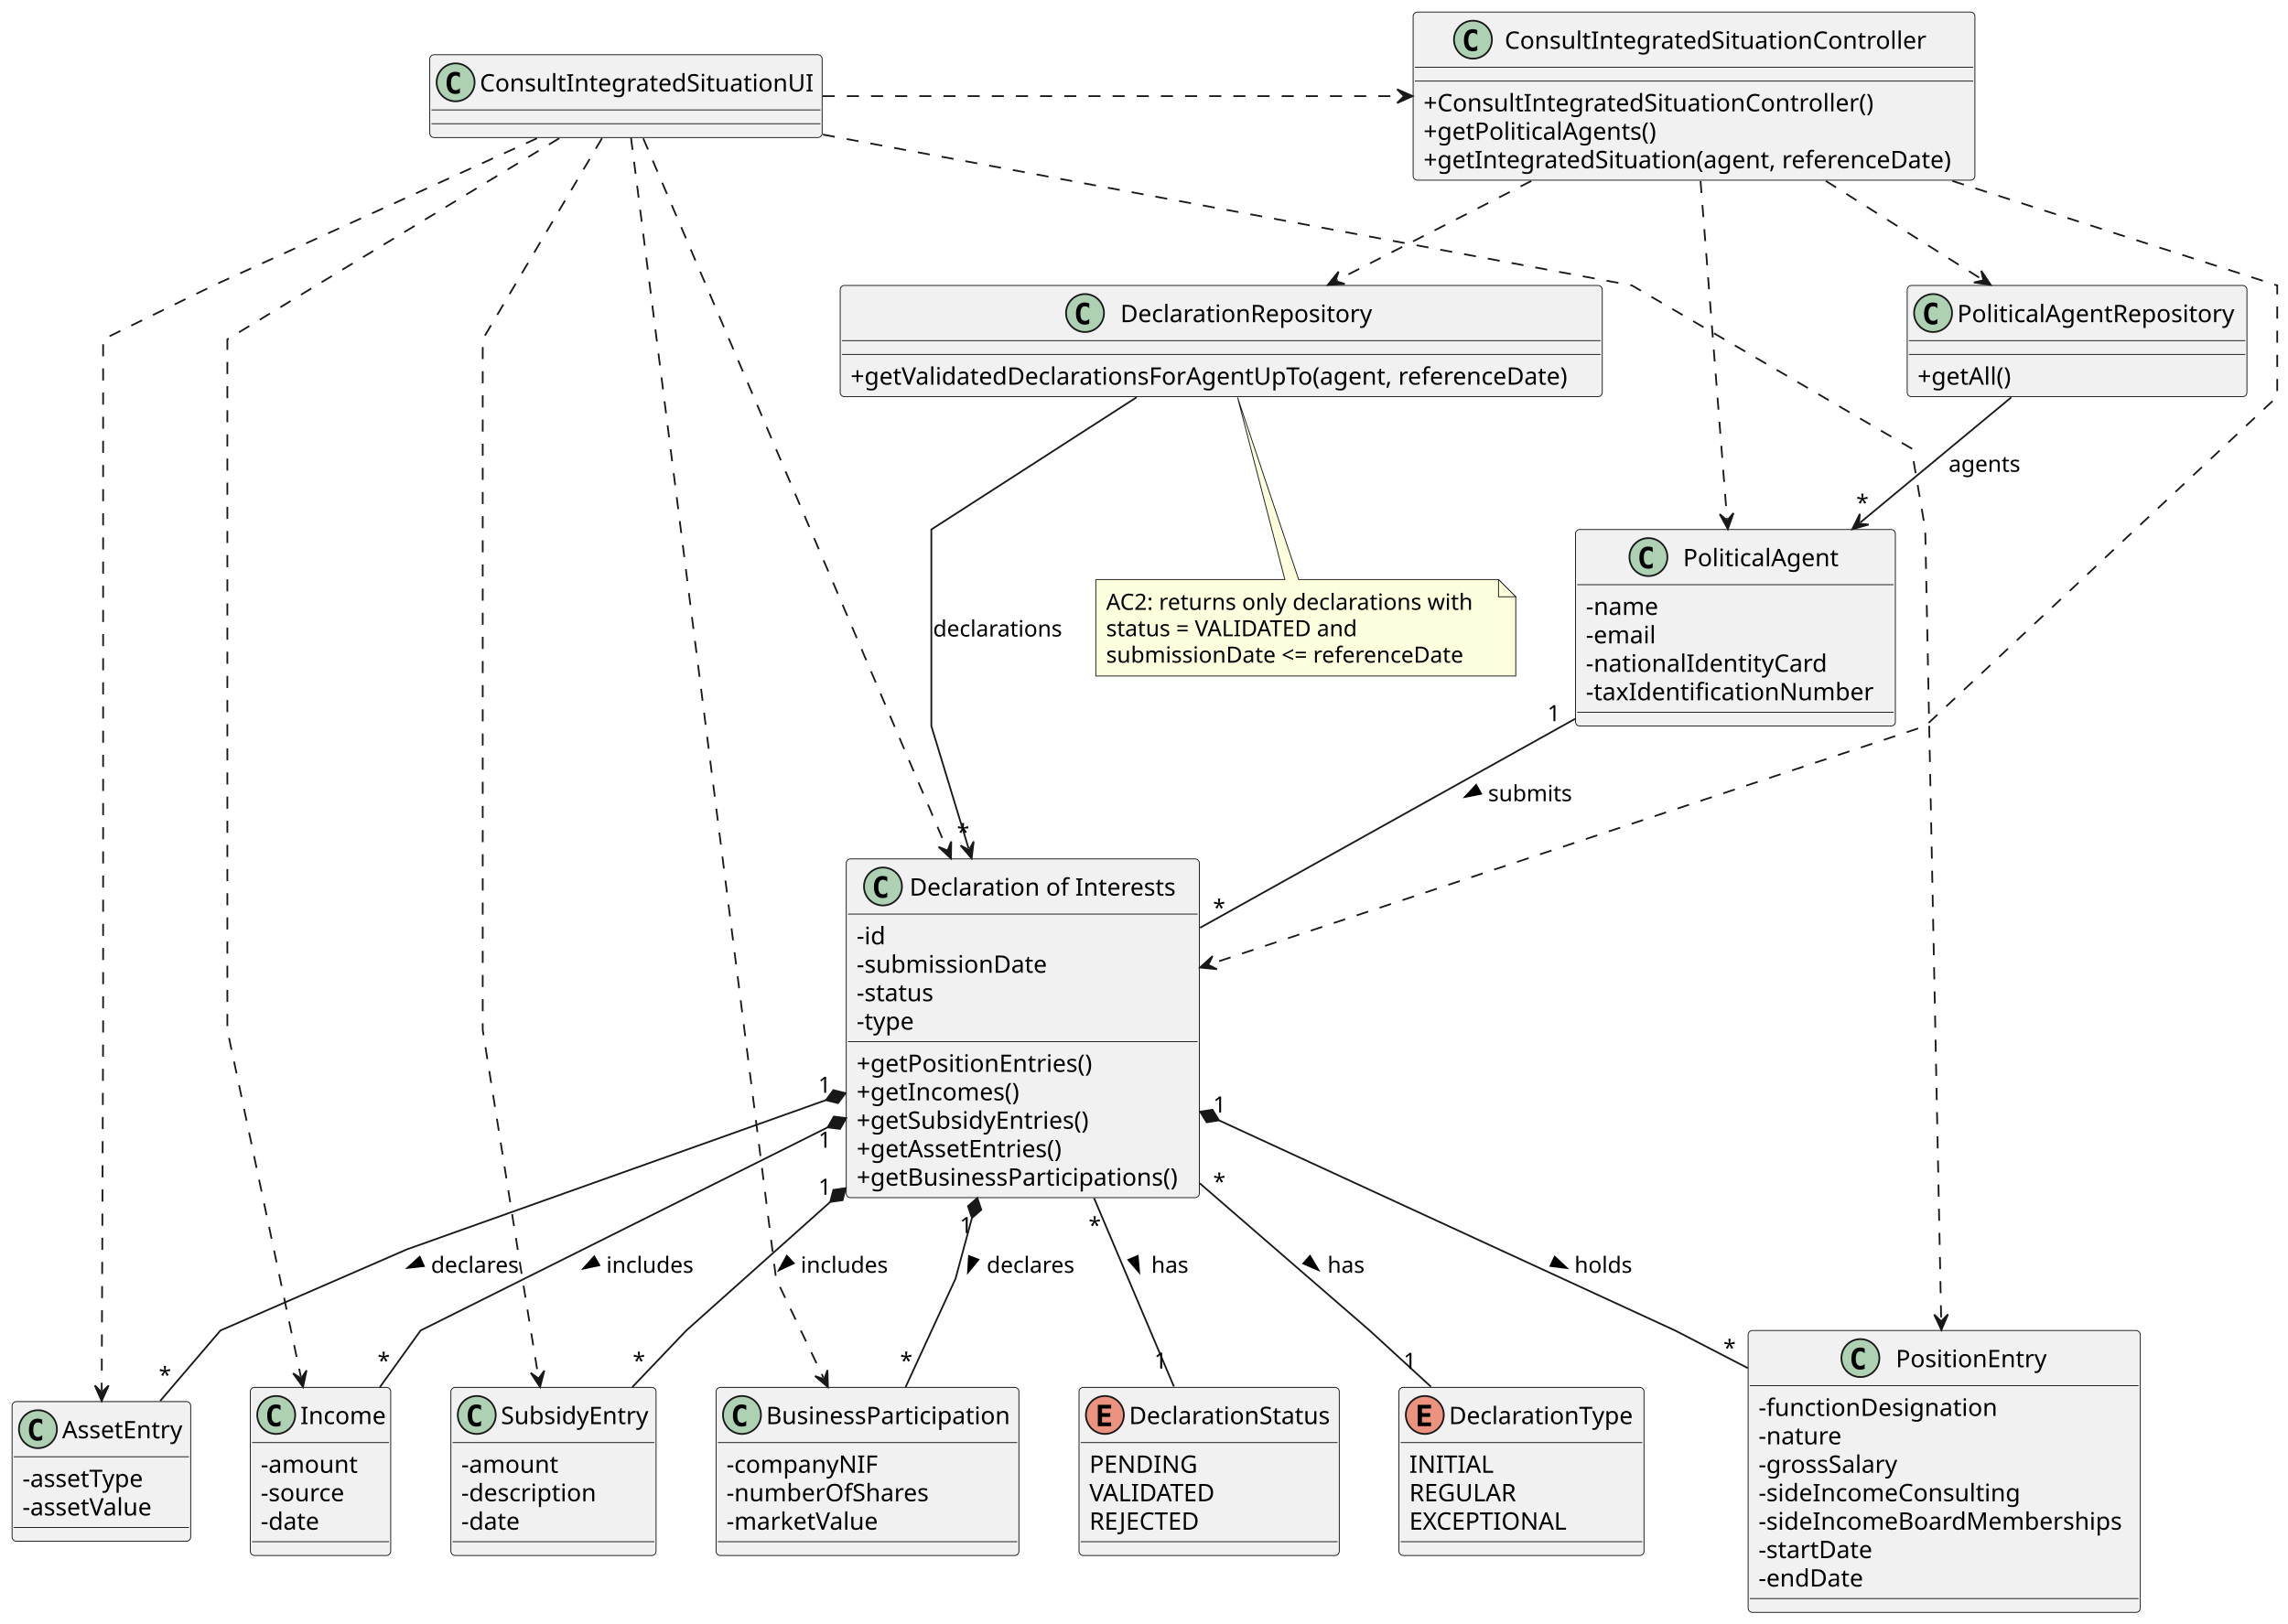
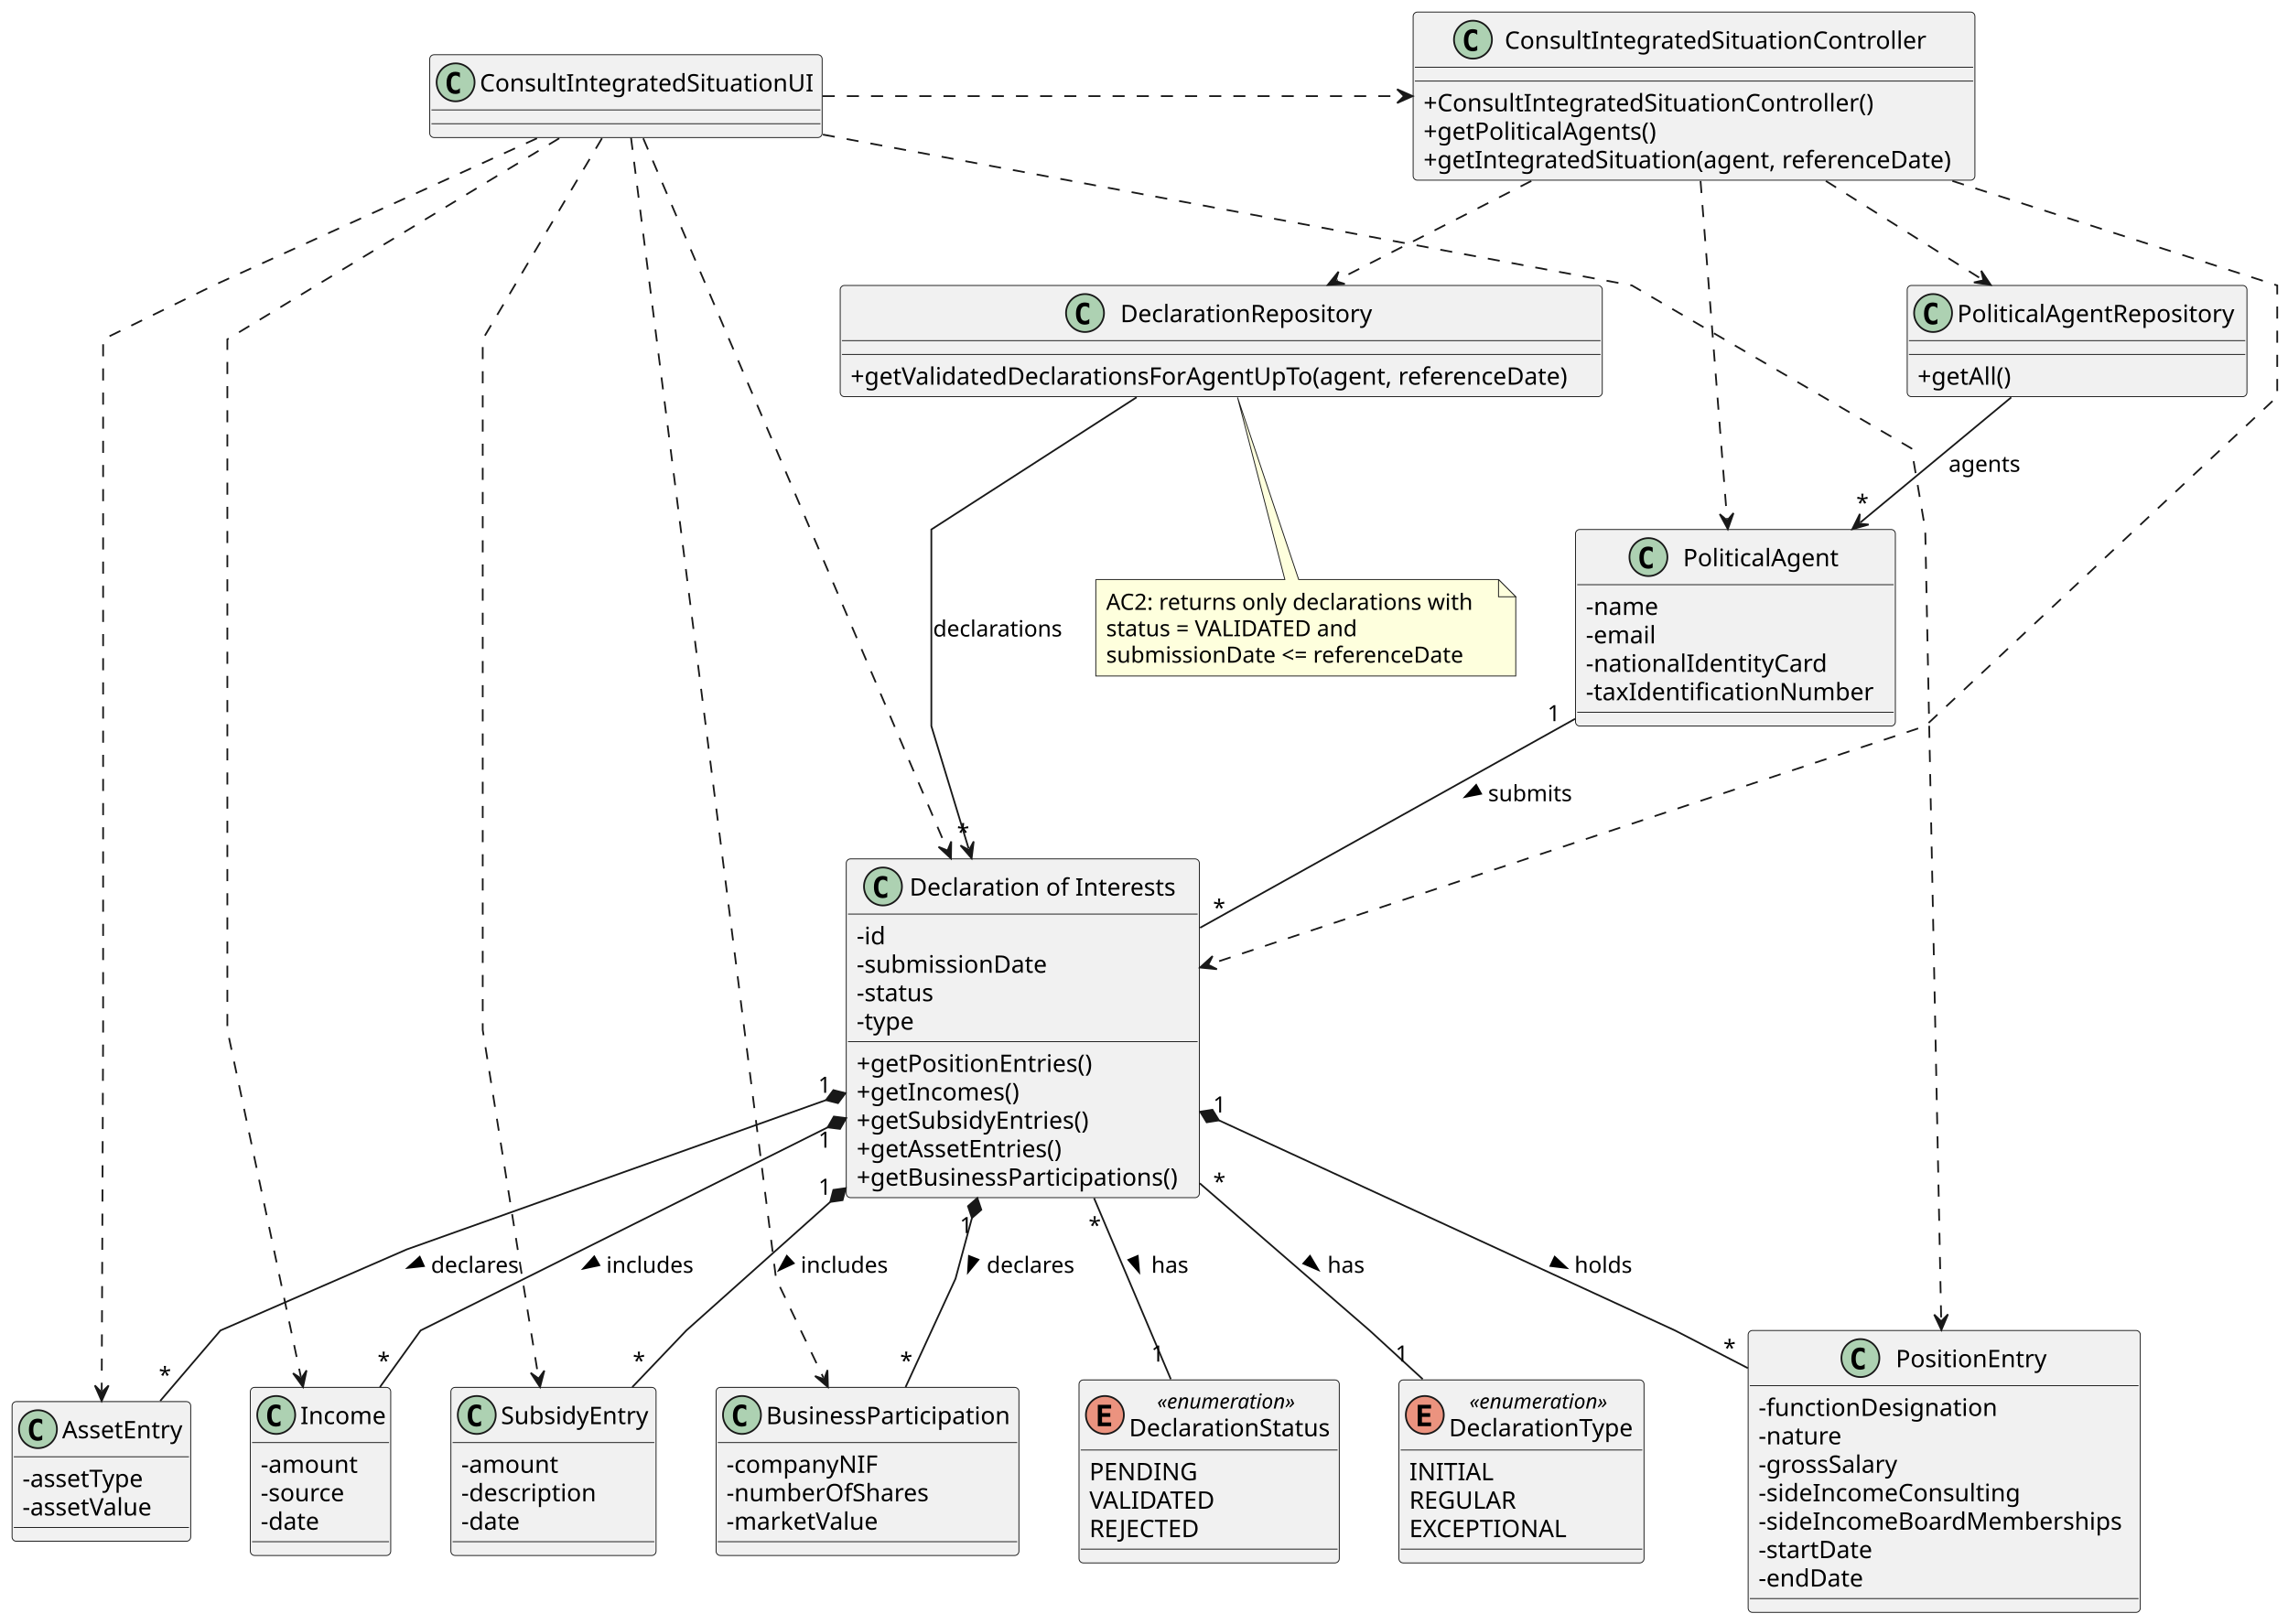
<svg xmlns="http://www.w3.org/2000/svg" contentStyleType="text/css" data-diagram-type="CLASS" height="941px" preserveAspectRatio="none" style="width:1326px;height:941px;background:#FFFFFF;" version="1.1" viewBox="0 0 1326 941" width="1326px" zoomAndPan="magnify">
  <defs />
  <g>
    <g class="entity" data-qualified-name="ConsultIntegratedSituationUI" data-source-line="6" id="ent0002">
      <rect fill="#F1F1F1" height="48" rx="2.5" ry="2.5" style="stroke:#181818;stroke-width:0.5;" width="227.426" x="249.05" y="31.73" />
      <ellipse cx="264.05" cy="47.73" fill="#ADD1B2" rx="11" ry="11" style="stroke:#181818;stroke-width:1;" />
      <path d="M266.523,53.873 Q265.942,54.172 265.303,54.321 Q264.664,54.471 263.958,54.471 Q261.451,54.471 260.132,52.819 Q258.812,51.167 258.812,48.046 Q258.812,44.916 260.132,43.265 Q261.451,41.613 263.958,41.613 Q264.664,41.613 265.311,41.762 Q265.959,41.912 266.523,42.211 L266.523,44.933 Q265.892,44.352 265.299,44.082 Q264.705,43.812 264.074,43.812 Q262.73,43.812 262.045,44.879 Q261.36,45.946 261.36,48.046 Q261.36,50.138 262.045,51.204 Q262.73,52.271 264.074,52.271 Q264.705,52.271 265.299,52.001 Q265.892,51.731 266.523,51.15 Z " fill="#000000" />
      <text fill="#000000" font-family="sans-serif" font-size="14" lengthAdjust="spacing" textLength="195.426" x="278.05" y="53.021">ConsultIntegratedSituationUI</text>
      <line style="stroke:#181818;stroke-width:0.5;" x1="250.05" x2="475.476" y1="63.73" y2="63.73" />
      <line style="stroke:#181818;stroke-width:0.5;" x1="250.05" x2="475.476" y1="71.73" y2="71.73" />
    </g>
    <g class="entity" data-qualified-name="ConsultIntegratedSituationController" data-source-line="9" id="ent0003">
      <rect fill="#F1F1F1" height="97.465" rx="2.5" ry="2.5" style="stroke:#181818;stroke-width:0.5;" width="325.571" x="818.98" y="7" />
      <ellipse cx="853.653" cy="23" fill="#ADD1B2" rx="11" ry="11" style="stroke:#181818;stroke-width:1;" />
      <path d="M856.126,29.143 Q855.545,29.442 854.906,29.591 Q854.267,29.741 853.561,29.741 Q851.054,29.741 849.735,28.089 Q848.415,26.437 848.415,23.316 Q848.415,20.186 849.735,18.535 Q851.054,16.883 853.561,16.883 Q854.267,16.883 854.914,17.032 Q855.562,17.182 856.126,17.48 L856.126,20.203 Q855.495,19.622 854.902,19.352 Q854.308,19.082 853.677,19.082 Q852.333,19.082 851.648,20.149 Q850.963,21.216 850.963,23.316 Q850.963,25.408 851.648,26.474 Q852.333,27.541 853.677,27.541 Q854.308,27.541 854.902,27.271 Q855.495,27.002 856.126,26.42 Z " fill="#000000" />
      <text fill="#000000" font-family="sans-serif" font-size="14" lengthAdjust="spacing" textLength="249.853" x="872.025" y="28.291">ConsultIntegratedSituationController</text>
      <line style="stroke:#181818;stroke-width:0.5;" x1="819.98" x2="1143.551" y1="39" y2="39" />
      <line style="stroke:#181818;stroke-width:0.5;" x1="819.98" x2="1143.551" y1="47" y2="47" />
      <text fill="#000000" font-family="sans-serif" font-size="14" lengthAdjust="spacing" textLength="270.088" x="824.98" y="64.535">+ConsultIntegratedSituationController()</text>
      <text fill="#000000" font-family="sans-serif" font-size="14" lengthAdjust="spacing" textLength="141.914" x="824.98" y="81.023">+getPoliticalAgents()</text>
      <text fill="#000000" font-family="sans-serif" font-size="14" lengthAdjust="spacing" textLength="313.571" x="824.98" y="97.512">+getIntegratedSituation(agent, referenceDate)</text>
    </g>
    <g class="entity" data-qualified-name="PoliticalAgentRepository" data-source-line="15" id="ent0004">
      <rect fill="#F1F1F1" height="64.488" rx="2.5" ry="2.5" style="stroke:#181818;stroke-width:0.5;" width="196.903" x="1105.31" y="165.47" />
      <ellipse cx="1120.31" cy="181.47" fill="#ADD1B2" rx="11" ry="11" style="stroke:#181818;stroke-width:1;" />
      <path d="M1122.783,187.613 Q1122.202,187.912 1121.563,188.061 Q1120.924,188.211 1120.218,188.211 Q1117.711,188.211 1116.391,186.559 Q1115.072,184.907 1115.072,181.786 Q1115.072,178.656 1116.391,177.005 Q1117.711,175.353 1120.218,175.353 Q1120.924,175.353 1121.571,175.502 Q1122.219,175.652 1122.783,175.951 L1122.783,178.673 Q1122.152,178.092 1121.559,177.822 Q1120.965,177.553 1120.334,177.553 Q1118.99,177.553 1118.305,178.619 Q1117.62,179.686 1117.62,181.786 Q1117.62,183.878 1118.305,184.944 Q1118.99,186.011 1120.334,186.011 Q1120.965,186.011 1121.559,185.741 Q1122.152,185.471 1122.783,184.89 Z " fill="#000000" />
      <text fill="#000000" font-family="sans-serif" font-size="14" lengthAdjust="spacing" textLength="164.903" x="1134.31" y="186.761">PoliticalAgentRepository</text>
      <line style="stroke:#181818;stroke-width:0.5;" x1="1106.31" x2="1301.213" y1="197.47" y2="197.47" />
      <line style="stroke:#181818;stroke-width:0.5;" x1="1106.31" x2="1301.213" y1="205.47" y2="205.47" />
      <text fill="#000000" font-family="sans-serif" font-size="14" lengthAdjust="spacing" textLength="59.753" x="1111.31" y="223.005">+getAll()</text>
    </g>
    <g class="entity" data-qualified-name="DeclarationRepository" data-source-line="19" id="ent0005">
      <rect fill="#F1F1F1" height="64.488" rx="2.5" ry="2.5" style="stroke:#181818;stroke-width:0.5;" width="441.646" x="486.94" y="165.47" />
      <ellipse cx="628.817" cy="181.47" fill="#ADD1B2" rx="11" ry="11" style="stroke:#181818;stroke-width:1;" />
      <path d="M631.29,187.613 Q630.709,187.912 630.069,188.061 Q629.43,188.211 628.725,188.211 Q626.218,188.211 624.898,186.559 Q623.578,184.907 623.578,181.786 Q623.578,178.656 624.898,177.005 Q626.218,175.353 628.725,175.353 Q629.43,175.353 630.078,175.502 Q630.725,175.652 631.29,175.951 L631.29,178.673 Q630.659,178.092 630.065,177.822 Q629.472,177.553 628.841,177.553 Q627.496,177.553 626.811,178.619 Q626.126,179.686 626.126,181.786 Q626.126,183.878 626.811,184.944 Q627.496,186.011 628.841,186.011 Q629.472,186.011 630.065,185.741 Q630.659,185.471 631.29,184.89 Z " fill="#000000" />
      <text fill="#000000" font-family="sans-serif" font-size="14" lengthAdjust="spacing" textLength="149.393" x="649.317" y="186.761">DeclarationRepository</text>
      <line style="stroke:#181818;stroke-width:0.5;" x1="487.94" x2="927.586" y1="197.47" y2="197.47" />
      <line style="stroke:#181818;stroke-width:0.5;" x1="487.94" x2="927.586" y1="205.47" y2="205.47" />
      <text fill="#000000" font-family="sans-serif" font-size="14" lengthAdjust="spacing" textLength="429.646" x="492.94" y="223.005">+getValidatedDeclarationsForAgentUpTo(agent, referenceDate)</text>
    </g>
    <g class="entity" data-qualified-name="PoliticalAgent" data-source-line="23" id="ent0006">
      <rect fill="#F1F1F1" height="113.953" rx="2.5" ry="2.5" style="stroke:#181818;stroke-width:0.5;" width="185.38" x="913.07" y="306.95" />
      <ellipse cx="955.341" cy="322.95" fill="#ADD1B2" rx="11" ry="11" style="stroke:#181818;stroke-width:1;" />
      <path d="M957.814,329.093 Q957.233,329.392 956.594,329.541 Q955.955,329.691 955.249,329.691 Q952.742,329.691 951.423,328.039 Q950.103,326.387 950.103,323.266 Q950.103,320.137 951.423,318.485 Q952.742,316.833 955.249,316.833 Q955.955,316.833 956.602,316.982 Q957.25,317.132 957.814,317.43 L957.814,320.153 Q957.183,319.572 956.59,319.302 Q955.996,319.033 955.366,319.033 Q954.021,319.033 953.336,320.099 Q952.651,321.166 952.651,323.266 Q952.651,325.358 953.336,326.424 Q954.021,327.491 955.366,327.491 Q955.996,327.491 956.59,327.221 Q957.183,326.952 957.814,326.37 Z " fill="#000000" />
      <text fill="#000000" font-family="sans-serif" font-size="14" lengthAdjust="spacing" textLength="92.777" x="975.401" y="328.241">PoliticalAgent</text>
      <line style="stroke:#181818;stroke-width:0.5;" x1="914.07" x2="1097.45" y1="338.95" y2="338.95" />
      <text fill="#000000" font-family="sans-serif" font-size="14" lengthAdjust="spacing" textLength="45.391" x="919.07" y="356.485">-name</text>
      <text fill="#000000" font-family="sans-serif" font-size="14" lengthAdjust="spacing" textLength="44.796" x="919.07" y="372.973">-email</text>
      <text fill="#000000" font-family="sans-serif" font-size="14" lengthAdjust="spacing" textLength="145.995" x="919.07" y="389.462">-nationalIdentityCard</text>
      <text fill="#000000" font-family="sans-serif" font-size="14" lengthAdjust="spacing" textLength="173.38" x="919.07" y="405.95">-taxIdentificationNumber</text>
      <line style="stroke:#181818;stroke-width:0.5;" x1="914.07" x2="1097.45" y1="412.903" y2="412.903" />
    </g>
    <g class="entity" data-qualified-name="Declaration" data-source-line="30" id="ent0007">
      <rect fill="#F1F1F1" height="196.394" rx="2.5" ry="2.5" style="stroke:#181818;stroke-width:0.5;" width="204.637" x="490.44" y="497.91" />
      <ellipse cx="511.726" cy="513.91" fill="#ADD1B2" rx="11" ry="11" style="stroke:#181818;stroke-width:1;" />
      <path d="M514.199,520.053 Q513.618,520.352 512.978,520.501 Q512.339,520.651 511.634,520.651 Q509.127,520.651 507.807,518.999 Q506.487,517.347 506.487,514.226 Q506.487,511.096 507.807,509.445 Q509.127,507.793 511.634,507.793 Q512.339,507.793 512.987,507.942 Q513.634,508.092 514.199,508.39 L514.199,511.113 Q513.568,510.532 512.974,510.262 Q512.381,509.993 511.75,509.993 Q510.405,509.993 509.72,511.059 Q509.036,512.126 509.036,514.226 Q509.036,516.318 509.72,517.384 Q510.405,518.451 511.75,518.451 Q512.381,518.451 512.974,518.181 Q513.568,517.912 514.199,517.33 Z " fill="#000000" />
      <text fill="#000000" font-family="sans-serif" font-size="14" lengthAdjust="spacing" textLength="158.669" x="527.122" y="519.201">Declaration of Interests</text>
      <line style="stroke:#181818;stroke-width:0.5;" x1="491.44" x2="694.077" y1="529.91" y2="529.91" />
      <text fill="#000000" font-family="sans-serif" font-size="14" lengthAdjust="spacing" textLength="20.959" x="496.44" y="547.445">-id</text>
      <text fill="#000000" font-family="sans-serif" font-size="14" lengthAdjust="spacing" textLength="116.717" x="496.44" y="563.933">-submissionDate</text>
      <text fill="#000000" font-family="sans-serif" font-size="14" lengthAdjust="spacing" textLength="49.267" x="496.44" y="580.422">-status</text>
      <text fill="#000000" font-family="sans-serif" font-size="14" lengthAdjust="spacing" textLength="37.263" x="496.44" y="596.91">-type</text>
      <line style="stroke:#181818;stroke-width:0.5;" x1="491.44" x2="694.077" y1="603.863" y2="603.863" />
      <text fill="#000000" font-family="sans-serif" font-size="14" lengthAdjust="spacing" textLength="142.317" x="496.44" y="621.398">+getPositionEntries()</text>
      <text fill="#000000" font-family="sans-serif" font-size="14" lengthAdjust="spacing" textLength="98.499" x="496.44" y="637.887">+getIncomes()</text>
      <text fill="#000000" font-family="sans-serif" font-size="14" lengthAdjust="spacing" textLength="140.574" x="496.44" y="654.375">+getSubsidyEntries()</text>
      <text fill="#000000" font-family="sans-serif" font-size="14" lengthAdjust="spacing" textLength="125.193" x="496.44" y="670.863">+getAssetEntries()</text>
      <text fill="#000000" font-family="sans-serif" font-size="14" lengthAdjust="spacing" textLength="192.637" x="496.44" y="687.351">+getBusinessParticipations()</text>
    </g>
    <g class="entity" data-qualified-name="DeclarationStatus" data-source-line="42" id="ent0008">
-       <rect fill="#F1F1F1" height="97.465" rx="2.5" ry="2.5" style="stroke:#181818;stroke-width:0.5;" width="150.836" x="625.34" y="804.28" />
+       <rect fill="#F1F1F1" height="106.086" rx="2.5" ry="2.5" style="stroke:#181818;stroke-width:0.5;" width="150.836" x="625.34" y="799.97" />
      <ellipse cx="640.34" cy="820.28" fill="#EB937F" rx="11" ry="11" style="stroke:#181818;stroke-width:1;" />
-       <path d="M643.954,826.78 L636.235,826.78 L636.235,814.387 L643.954,814.387 L643.954,816.545 L638.683,816.545 L638.683,819.218 L643.456,819.218 L643.456,821.376 L638.683,821.376 L638.683,824.622 L643.954,824.622 Z " fill="#000000" />
-       <text fill="#000000" font-family="sans-serif" font-size="14" lengthAdjust="spacing" textLength="118.836" x="654.34" y="825.571">DeclarationStatus</text>
-       <line style="stroke:#181818;stroke-width:0.5;" x1="626.34" x2="775.176" y1="836.28" y2="836.28" />
-       <text fill="#000000" font-family="sans-serif" font-size="14" lengthAdjust="spacing" textLength="60.648" x="631.34" y="853.815">PENDING</text>
-       <text fill="#000000" font-family="sans-serif" font-size="14" lengthAdjust="spacing" textLength="77.383" x="631.34" y="870.303">VALIDATED</text>
-       <text fill="#000000" font-family="sans-serif" font-size="14" lengthAdjust="spacing" textLength="64.996" x="631.34" y="886.792">REJECTED</text>
-       <line style="stroke:#181818;stroke-width:0.5;" x1="626.34" x2="775.176" y1="893.745" y2="893.745" />
+       <path d="M643.954,826.78 L636.235,826.78 L636.235,814.388 L643.954,814.388 L643.954,816.546 L638.683,816.546 L638.683,819.218 L643.456,819.218 L643.456,821.377 L638.683,821.377 L638.683,824.622 L643.954,824.622 Z " fill="#000000" />
+       <text fill="#000000" font-family="sans-serif" font-size="12" font-style="italic" lengthAdjust="spacing" textLength="86.356" x="670.58" y="816.572">«enumeration»</text>
+       <text fill="#000000" font-family="sans-serif" font-size="14" lengthAdjust="spacing" textLength="118.836" x="654.34" y="832.638">DeclarationStatus</text>
+       <line style="stroke:#181818;stroke-width:0.5;" x1="626.34" x2="775.176" y1="840.591" y2="840.591" />
+       <text fill="#000000" font-family="sans-serif" font-size="14" lengthAdjust="spacing" textLength="60.648" x="631.34" y="858.126">PENDING</text>
+       <text fill="#000000" font-family="sans-serif" font-size="14" lengthAdjust="spacing" textLength="77.383" x="631.34" y="874.615">VALIDATED</text>
+       <text fill="#000000" font-family="sans-serif" font-size="14" lengthAdjust="spacing" textLength="64.996" x="631.34" y="891.103">REJECTED</text>
+       <line style="stroke:#181818;stroke-width:0.5;" x1="626.34" x2="775.176" y1="898.056" y2="898.056" />
    </g>
    <g class="entity" data-qualified-name="DeclarationType" data-source-line="48" id="ent0009">
-       <rect fill="#F1F1F1" height="97.465" rx="2.5" ry="2.5" style="stroke:#181818;stroke-width:0.5;" width="142.045" x="810.74" y="804.28" />
+       <rect fill="#F1F1F1" height="106.086" rx="2.5" ry="2.5" style="stroke:#181818;stroke-width:0.5;" width="142.045" x="810.74" y="799.97" />
      <ellipse cx="825.74" cy="820.28" fill="#EB937F" rx="11" ry="11" style="stroke:#181818;stroke-width:1;" />
-       <path d="M829.354,826.78 L821.635,826.78 L821.635,814.387 L829.354,814.387 L829.354,816.545 L824.083,816.545 L824.083,819.218 L828.856,819.218 L828.856,821.376 L824.083,821.376 L824.083,824.622 L829.354,824.622 Z " fill="#000000" />
-       <text fill="#000000" font-family="sans-serif" font-size="14" lengthAdjust="spacing" textLength="110.045" x="839.74" y="825.571">DeclarationType</text>
-       <line style="stroke:#181818;stroke-width:0.5;" x1="811.74" x2="951.785" y1="836.28" y2="836.28" />
-       <text fill="#000000" font-family="sans-serif" font-size="14" lengthAdjust="spacing" textLength="48.419" x="816.74" y="853.815">INITIAL</text>
-       <text fill="#000000" font-family="sans-serif" font-size="14" lengthAdjust="spacing" textLength="62.234" x="816.74" y="870.303">REGULAR</text>
-       <text fill="#000000" font-family="sans-serif" font-size="14" lengthAdjust="spacing" textLength="92.593" x="816.74" y="886.792">EXCEPTIONAL</text>
-       <line style="stroke:#181818;stroke-width:0.5;" x1="811.74" x2="951.785" y1="893.745" y2="893.745" />
+       <path d="M829.354,826.78 L821.635,826.78 L821.635,814.388 L829.354,814.388 L829.354,816.546 L824.083,816.546 L824.083,819.218 L828.856,819.218 L828.856,821.377 L824.083,821.377 L824.083,824.622 L829.354,824.622 Z " fill="#000000" />
+       <text fill="#000000" font-family="sans-serif" font-size="12" font-style="italic" lengthAdjust="spacing" textLength="86.356" x="851.585" y="816.572">«enumeration»</text>
+       <text fill="#000000" font-family="sans-serif" font-size="14" lengthAdjust="spacing" textLength="110.045" x="839.74" y="832.638">DeclarationType</text>
+       <line style="stroke:#181818;stroke-width:0.5;" x1="811.74" x2="951.785" y1="840.591" y2="840.591" />
+       <text fill="#000000" font-family="sans-serif" font-size="14" lengthAdjust="spacing" textLength="48.419" x="816.74" y="858.126">INITIAL</text>
+       <text fill="#000000" font-family="sans-serif" font-size="14" lengthAdjust="spacing" textLength="62.234" x="816.74" y="874.615">REGULAR</text>
+       <text fill="#000000" font-family="sans-serif" font-size="14" lengthAdjust="spacing" textLength="92.593" x="816.74" y="891.103">EXCEPTIONAL</text>
+       <line style="stroke:#181818;stroke-width:0.5;" x1="811.74" x2="951.785" y1="898.056" y2="898.056" />
    </g>
    <g class="entity" data-qualified-name="PositionEntry" data-source-line="54" id="ent0010">
      <rect fill="#F1F1F1" height="163.418" rx="2.5" ry="2.5" style="stroke:#181818;stroke-width:0.5;" width="227.27" x="1013.13" y="771.3" />
      <ellipse cx="1078.191" cy="787.3" fill="#ADD1B2" rx="11" ry="11" style="stroke:#181818;stroke-width:1;" />
      <path d="M1080.664,793.443 Q1080.083,793.742 1079.444,793.891 Q1078.805,794.041 1078.099,794.041 Q1075.592,794.041 1074.273,792.389 Q1072.953,790.737 1072.953,787.616 Q1072.953,784.486 1074.273,782.835 Q1075.592,781.183 1078.099,781.183 Q1078.805,781.183 1079.452,781.332 Q1080.1,781.482 1080.664,781.78 L1080.664,784.503 Q1080.033,783.922 1079.44,783.652 Q1078.846,783.383 1078.215,783.383 Q1076.871,783.383 1076.186,784.449 Q1075.501,785.516 1075.501,787.616 Q1075.501,789.708 1076.186,790.774 Q1076.871,791.841 1078.215,791.841 Q1078.846,791.841 1079.44,791.571 Q1080.033,791.302 1080.664,790.72 Z " fill="#000000" />
      <text fill="#000000" font-family="sans-serif" font-size="14" lengthAdjust="spacing" textLength="88.648" x="1098.691" y="792.591">PositionEntry</text>
      <line style="stroke:#181818;stroke-width:0.5;" x1="1014.13" x2="1239.4" y1="803.3" y2="803.3" />
      <text fill="#000000" font-family="sans-serif" font-size="14" lengthAdjust="spacing" textLength="145.558" x="1019.13" y="820.835">-functionDesignation</text>
      <text fill="#000000" font-family="sans-serif" font-size="14" lengthAdjust="spacing" textLength="51.974" x="1019.13" y="837.323">-nature</text>
      <text fill="#000000" font-family="sans-serif" font-size="14" lengthAdjust="spacing" textLength="85.524" x="1019.13" y="853.812">-grossSalary</text>
      <text fill="#000000" font-family="sans-serif" font-size="14" lengthAdjust="spacing" textLength="158.806" x="1019.13" y="870.3">-sideIncomeConsulting</text>
      <text fill="#000000" font-family="sans-serif" font-size="14" lengthAdjust="spacing" textLength="215.27" x="1019.13" y="886.788">-sideIncomeBoardMemberships</text>
      <text fill="#000000" font-family="sans-serif" font-size="14" lengthAdjust="spacing" textLength="70.424" x="1019.13" y="903.277">-startDate</text>
      <text fill="#000000" font-family="sans-serif" font-size="14" lengthAdjust="spacing" textLength="64.654" x="1019.13" y="919.765">-endDate</text>
      <line style="stroke:#181818;stroke-width:0.5;" x1="1014.13" x2="1239.4" y1="926.718" y2="926.718" />
    </g>
    <g class="entity" data-qualified-name="Income" data-source-line="64" id="ent0011">
      <rect fill="#F1F1F1" height="97.465" rx="2.5" ry="2.5" style="stroke:#181818;stroke-width:0.5;" width="81.362" x="145.08" y="804.28" />
      <ellipse cx="160.08" cy="820.28" fill="#ADD1B2" rx="11" ry="11" style="stroke:#181818;stroke-width:1;" />
      <path d="M162.553,826.423 Q161.972,826.722 161.333,826.871 Q160.694,827.021 159.988,827.021 Q157.481,827.021 156.161,825.369 Q154.842,823.717 154.842,820.596 Q154.842,817.466 156.161,815.815 Q157.481,814.163 159.988,814.163 Q160.694,814.163 161.341,814.312 Q161.989,814.462 162.553,814.76 L162.553,817.483 Q161.922,816.902 161.329,816.632 Q160.735,816.362 160.104,816.362 Q158.76,816.362 158.075,817.429 Q157.39,818.496 157.39,820.596 Q157.39,822.688 158.075,823.754 Q158.76,824.821 160.104,824.821 Q160.735,824.821 161.329,824.551 Q161.922,824.282 162.553,823.7 Z " fill="#000000" />
      <text fill="#000000" font-family="sans-serif" font-size="14" lengthAdjust="spacing" textLength="49.362" x="174.08" y="825.571">Income</text>
      <line style="stroke:#181818;stroke-width:0.5;" x1="146.08" x2="225.442" y1="836.28" y2="836.28" />
      <text fill="#000000" font-family="sans-serif" font-size="14" lengthAdjust="spacing" textLength="60.115" x="151.08" y="853.815">-amount</text>
      <text fill="#000000" font-family="sans-serif" font-size="14" lengthAdjust="spacing" textLength="53.225" x="151.08" y="870.303">-source</text>
      <text fill="#000000" font-family="sans-serif" font-size="14" lengthAdjust="spacing" textLength="37.68" x="151.08" y="886.792">-date</text>
      <line style="stroke:#181818;stroke-width:0.5;" x1="146.08" x2="225.442" y1="893.745" y2="893.745" />
    </g>
    <g class="entity" data-qualified-name="SubsidyEntry" data-source-line="70" id="ent0012">
      <rect fill="#F1F1F1" height="97.465" rx="2.5" ry="2.5" style="stroke:#181818;stroke-width:0.5;" width="118.905" x="261.31" y="804.28" />
      <ellipse cx="276.31" cy="820.28" fill="#ADD1B2" rx="11" ry="11" style="stroke:#181818;stroke-width:1;" />
      <path d="M278.783,826.423 Q278.202,826.722 277.563,826.871 Q276.924,827.021 276.218,827.021 Q273.711,827.021 272.392,825.369 Q271.072,823.717 271.072,820.596 Q271.072,817.466 272.392,815.815 Q273.711,814.163 276.218,814.163 Q276.924,814.163 277.571,814.312 Q278.219,814.462 278.783,814.76 L278.783,817.483 Q278.152,816.902 277.559,816.632 Q276.965,816.362 276.334,816.362 Q274.99,816.362 274.305,817.429 Q273.62,818.496 273.62,820.596 Q273.62,822.688 274.305,823.754 Q274.99,824.821 276.334,824.821 Q276.965,824.821 277.559,824.551 Q278.152,824.282 278.783,823.7 Z " fill="#000000" />
      <text fill="#000000" font-family="sans-serif" font-size="14" lengthAdjust="spacing" textLength="86.905" x="290.31" y="825.571">SubsidyEntry</text>
      <line style="stroke:#181818;stroke-width:0.5;" x1="262.31" x2="379.215" y1="836.28" y2="836.28" />
      <text fill="#000000" font-family="sans-serif" font-size="14" lengthAdjust="spacing" textLength="60.115" x="267.31" y="853.815">-amount</text>
      <text fill="#000000" font-family="sans-serif" font-size="14" lengthAdjust="spacing" textLength="84.178" x="267.31" y="870.303">-description</text>
      <text fill="#000000" font-family="sans-serif" font-size="14" lengthAdjust="spacing" textLength="37.68" x="267.31" y="886.792">-date</text>
      <line style="stroke:#181818;stroke-width:0.5;" x1="262.31" x2="379.215" y1="893.745" y2="893.745" />
    </g>
    <g class="entity" data-qualified-name="AssetEntry" data-source-line="76" id="ent0013">
      <rect fill="#F1F1F1" height="80.977" rx="2.5" ry="2.5" style="stroke:#181818;stroke-width:0.5;" width="103.524" x="7" y="812.52" />
      <ellipse cx="22" cy="828.52" fill="#ADD1B2" rx="11" ry="11" style="stroke:#181818;stroke-width:1;" />
      <path d="M24.473,834.663 Q23.892,834.962 23.253,835.111 Q22.614,835.261 21.908,835.261 Q19.401,835.261 18.081,833.609 Q16.762,831.957 16.762,828.836 Q16.762,825.707 18.081,824.055 Q19.401,822.403 21.908,822.403 Q22.614,822.403 23.261,822.552 Q23.909,822.702 24.473,823 L24.473,825.723 Q23.842,825.142 23.249,824.872 Q22.655,824.602 22.024,824.602 Q20.68,824.602 19.995,825.669 Q19.31,826.736 19.31,828.836 Q19.31,830.928 19.995,831.994 Q20.68,833.061 22.024,833.061 Q22.655,833.061 23.249,832.791 Q23.842,832.521 24.473,831.94 Z " fill="#000000" />
      <text fill="#000000" font-family="sans-serif" font-size="14" lengthAdjust="spacing" textLength="71.524" x="36" y="833.811">AssetEntry</text>
      <line style="stroke:#181818;stroke-width:0.5;" x1="8" x2="109.524" y1="844.52" y2="844.52" />
      <text fill="#000000" font-family="sans-serif" font-size="14" lengthAdjust="spacing" textLength="75.92" x="13" y="862.055">-assetType</text>
      <text fill="#000000" font-family="sans-serif" font-size="14" lengthAdjust="spacing" textLength="80.561" x="13" y="878.543">-assetValue</text>
      <line style="stroke:#181818;stroke-width:0.5;" x1="8" x2="109.524" y1="885.497" y2="885.497" />
    </g>
    <g class="entity" data-qualified-name="BusinessParticipation" data-source-line="81" id="ent0014">
      <rect fill="#F1F1F1" height="97.465" rx="2.5" ry="2.5" style="stroke:#181818;stroke-width:0.5;" width="175.5" x="415.01" y="804.28" />
      <ellipse cx="430.01" cy="820.28" fill="#ADD1B2" rx="11" ry="11" style="stroke:#181818;stroke-width:1;" />
      <path d="M432.483,826.423 Q431.902,826.722 431.263,826.871 Q430.624,827.021 429.918,827.021 Q427.411,827.021 426.091,825.369 Q424.772,823.717 424.772,820.596 Q424.772,817.466 426.091,815.815 Q427.411,814.163 429.918,814.163 Q430.624,814.163 431.271,814.312 Q431.919,814.462 432.483,814.76 L432.483,817.483 Q431.852,816.902 431.259,816.632 Q430.665,816.362 430.034,816.362 Q428.69,816.362 428.005,817.429 Q427.32,818.496 427.32,820.596 Q427.32,822.688 428.005,823.754 Q428.69,824.821 430.034,824.821 Q430.665,824.821 431.259,824.551 Q431.852,824.282 432.483,823.7 Z " fill="#000000" />
      <text fill="#000000" font-family="sans-serif" font-size="14" lengthAdjust="spacing" textLength="143.5" x="444.01" y="825.571">BusinessParticipation</text>
      <line style="stroke:#181818;stroke-width:0.5;" x1="416.01" x2="589.51" y1="836.28" y2="836.28" />
      <text fill="#000000" font-family="sans-serif" font-size="14" lengthAdjust="spacing" textLength="91.369" x="421.01" y="853.815">-companyNIF</text>
      <text fill="#000000" font-family="sans-serif" font-size="14" lengthAdjust="spacing" textLength="121.536" x="421.01" y="870.303">-numberOfShares</text>
      <text fill="#000000" font-family="sans-serif" font-size="14" lengthAdjust="spacing" textLength="93.269" x="421.01" y="886.792">-marketValue</text>
      <line style="stroke:#181818;stroke-width:0.5;" x1="416.01" x2="589.51" y1="893.745" y2="893.745" />
    </g>
    <g class="entity" data-qualified-name="GMN36" data-source-line="114" id="ent0037">
      <path d="M635.07,335.97 L635.07,391.902 A0,0 0 0 0 635.07,391.902 L878.454,391.902 A0,0 0 0 0 878.454,391.902 L878.454,345.97 L868.454,335.97 L752.64,335.97 L717.21,230.37 L744.64,335.97 L635.07,335.97 A0,0 0 0 0 635.07,335.97" fill="#FEFFDD" style="stroke:#181818;stroke-width:0.5;" />
      <path d="M868.454,335.97 L868.454,345.97 L878.454,345.97 L868.454,335.97" fill="#FEFFDD" style="stroke:#181818;stroke-width:0.5;" />
      <text fill="#000000" font-family="sans-serif" font-size="13" lengthAdjust="spacing" textLength="222.384" x="641.07" y="353.538">AC2: returns only declarations with</text>
      <text fill="#000000" font-family="sans-serif" font-size="13" lengthAdjust="spacing" textLength="156.184" x="641.07" y="368.849">status = VALIDATED and</text>
      <text fill="#000000" font-family="sans-serif" font-size="13" lengthAdjust="spacing" textLength="217.89" x="641.07" y="384.159">submissionDate &lt;= referenceDate</text>
    </g>
    <g class="link" data-entity-1="ent0002" data-entity-2="ent0003" data-link-type="dependency" data-source-line="87" id="lnk15">
      <path codeLine="87" d="M476.79,55.73 C524.51,55.73 569.1,55.73 569.1,55.73 C569.1,55.73 775.43,55.73 775.43,55.73 C775.43,55.73 787.38,55.73 812.68,55.73" fill="none" id="ConsultIntegratedSituationUI-to-ConsultIntegratedSituationController" style="stroke:#181818;stroke-width:1;stroke-dasharray:7,7;" />
      <polygon fill="#181818" points="818.68,55.73,809.68,51.73,813.68,55.73,809.68,59.73,818.68,55.73" style="stroke:#181818;stroke-width:1;" />
    </g>
    <g class="link" data-entity-1="ent0003" data-entity-2="ent0004" data-link-type="dependency" data-source-line="89" id="lnk16">
      <path codeLine="89" d="M1058.16,104.91 C1089.77,124.83 1120.454,144.191 1148.634,161.951" fill="none" id="ConsultIntegratedSituationController-to-PoliticalAgentRepository" style="stroke:#181818;stroke-width:1;stroke-dasharray:7,7;" />
      <polygon fill="#181818" points="1153.71,165.15,1148.229,156.967,1149.48,162.484,1143.963,163.735,1153.71,165.15" style="stroke:#181818;stroke-width:1;" />
    </g>
    <g class="link" data-entity-1="ent0003" data-entity-2="ent0005" data-link-type="dependency" data-source-line="90" id="lnk17">
      <path codeLine="90" d="M887.47,104.91 C848.46,124.83 809.653,144.661 774.883,162.421" fill="none" id="ConsultIntegratedSituationController-to-DeclarationRepository" style="stroke:#181818;stroke-width:1;stroke-dasharray:7,7;" />
      <polygon fill="#181818" points="769.54,165.15,779.375,164.618,773.993,162.876,775.735,157.494,769.54,165.15" style="stroke:#181818;stroke-width:1;" />
    </g>
    <g class="link" data-entity-1="ent0003" data-entity-2="ent0006" data-link-type="dependency" data-source-line="91" id="lnk18">
      <path codeLine="91" d="M985.54,104.91 C989.83,159.65 996.351,242.878 1000.891,300.738" fill="none" id="ConsultIntegratedSituationController-to-PoliticalAgent" style="stroke:#181818;stroke-width:1;stroke-dasharray:7,7;" />
      <polygon fill="#181818" points="1001.36,306.72,1004.644,297.435,1000.969,301.735,996.668,298.06,1001.36,306.72" style="stroke:#181818;stroke-width:1;" />
    </g>
    <g class="link" data-entity-1="ent0003" data-entity-2="ent0007" data-link-type="dependency" data-source-line="92" id="lnk19">
      <path codeLine="92" d="M1131.49,104.9 C1221.9,133.98 1319.76,165.47 1319.76,165.47 C1319.76,165.47 1319.76,229.95 1319.76,229.95 C1319.76,229.95 1115.76,420.91 1115.76,420.91 C1115.76,420.91 853.472,508.274 701.163,559.004" fill="none" id="ConsultIntegratedSituationController-to-Declaration" style="stroke:#181818;stroke-width:1;stroke-dasharray:7,7;" />
      <polygon fill="#181818" points="695.47,560.9,705.273,561.851,700.214,559.32,702.745,554.261,695.47,560.9" style="stroke:#181818;stroke-width:1;" />
    </g>
    <g class="link" data-entity-1="ent0002" data-entity-2="ent0007" data-link-type="dependency" data-source-line="94" id="lnk20">
      <path codeLine="94" d="M372.79,80.21 C403.31,151.65 493.953,363.822 548.773,492.132" fill="none" id="ConsultIntegratedSituationUI-to-Declaration" style="stroke:#181818;stroke-width:1;stroke-dasharray:7,7;" />
      <polygon fill="#181818" points="551.13,497.65,551.272,487.802,549.166,493.052,543.916,490.945,551.13,497.65" style="stroke:#181818;stroke-width:1;" />
    </g>
    <g class="link" data-entity-1="ent0002" data-entity-2="ent0010" data-link-type="dependency" data-source-line="95" id="lnk21">
      <path codeLine="95" d="M476.9,78.02 C646.63,109.68 945.76,165.47 945.76,165.47 C945.76,165.47 1107.76,259.95 1107.76,259.95 C1107.76,259.95 1115.76,306.95 1115.76,306.95 C1115.76,306.95 1121.939,613.161 1125.009,765.001" fill="none" id="ConsultIntegratedSituationUI-to-PositionEntry" style="stroke:#181818;stroke-width:1;stroke-dasharray:7,7;" />
      <polygon fill="#181818" points="1125.13,771,1128.947,761.921,1125.029,766.001,1120.949,762.083,1125.13,771" style="stroke:#181818;stroke-width:1;" />
    </g>
    <g class="link" data-entity-1="ent0002" data-entity-2="ent0011" data-link-type="dependency" data-source-line="96" id="lnk22">
      <path codeLine="96" d="M324.1,80.16 C258.34,120.01 131.76,196.71 131.76,196.71 C131.76,196.71 131.76,196.71 131.76,597.1 C131.76,597.1 158.716,724.35 174.366,798.2" fill="none" id="ConsultIntegratedSituationUI-to-Income" style="stroke:#181818;stroke-width:1;stroke-dasharray:7,7;" />
      <polygon fill="#181818" points="175.61,804.07,177.657,794.436,174.573,799.179,169.831,796.095,175.61,804.07" style="stroke:#181818;stroke-width:1;" />
    </g>
    <g class="link" data-entity-1="ent0002" data-entity-2="ent0012" data-link-type="dependency" data-source-line="97" id="lnk23">
      <path codeLine="97" d="M348.87,80.16 C325.24,120.01 279.76,196.71 279.76,196.71 C279.76,196.71 279.76,196.71 279.76,597.1 C279.76,597.1 302.76,741.3 302.76,741.3 C302.76,741.3 307.148,768.258 312.008,798.178" fill="none" id="ConsultIntegratedSituationUI-to-SubsidyEntry" style="stroke:#181818;stroke-width:1;stroke-dasharray:7,7;" />
      <polygon fill="#181818" points="312.97,804.1,315.475,794.575,312.168,799.165,307.579,795.858,312.97,804.1" style="stroke:#181818;stroke-width:1;" />
    </g>
    <g class="link" data-entity-1="ent0002" data-entity-2="ent0013" data-link-type="dependency" data-source-line="98" id="lnk24">
      <path codeLine="98" d="M311.2,80.19 C240.94,112.16 123.76,165.47 123.76,165.47 C123.76,165.47 59.76,196.71 59.76,196.71 C59.76,196.71 59.76,196.71 59.76,597.1 C59.76,597.1 59.223,734.49 58.943,806.18" fill="none" id="ConsultIntegratedSituationUI-to-AssetEntry" style="stroke:#181818;stroke-width:1;stroke-dasharray:7,7;" />
      <polygon fill="#181818" points="58.92,812.18,62.955,803.196,58.94,807.18,54.955,803.164,58.92,812.18" style="stroke:#181818;stroke-width:1;" />
    </g>
    <g class="link" data-entity-1="ent0002" data-entity-2="ent0014" data-link-type="dependency" data-source-line="99" id="lnk25">
      <path codeLine="99" d="M365.71,79.9 C380.9,199.48 449.76,741.3 449.76,741.3 C449.76,741.3 462.91,768.768 477.23,798.688" fill="none" id="ConsultIntegratedSituationUI-to-BusinessParticipation" style="stroke:#181818;stroke-width:1;stroke-dasharray:7,7;" />
      <polygon fill="#181818" points="479.82,804.1,479.543,794.255,477.661,799.59,472.327,797.709,479.82,804.1" style="stroke:#181818;stroke-width:1;" />
    </g>
    <g class="link" data-entity-1="ent0004" data-entity-2="ent0006" data-link-type="dependency" data-source-line="101" id="lnk26">
      <path codeLine="101" d="M1165.59,230.37 C1139.51,252 1108.878,277.41 1078.108,302.93" fill="none" id="PoliticalAgentRepository-to-PoliticalAgent" style="stroke:#181818;stroke-width:1;" />
      <polygon fill="#181818" points="1073.49,306.76,1082.971,304.093,1077.339,303.568,1077.864,297.936,1073.49,306.76" style="stroke:#181818;stroke-width:1;" />
      <text fill="#000000" font-family="sans-serif" font-size="13" lengthAdjust="spacing" textLength="42.085" x="1129.32" y="273.518">agents</text>
      <text fill="#000000" font-family="sans-serif" font-size="13" lengthAdjust="spacing" textLength="6.265" x="1075.801" y="296.063">*</text>
    </g>
    <g class="link" data-entity-1="ent0005" data-entity-2="ent0007" data-link-type="dependency" data-source-line="102" id="lnk27">
      <path codeLine="102" d="M658.72,230.31 C609.13,262.26 539.76,306.95 539.76,306.95 C539.76,306.95 539.76,420.91 539.76,420.91 C539.76,420.91 549.234,452.02 561.344,491.83" fill="none" id="DeclarationRepository-to-Declaration" style="stroke:#181818;stroke-width:1;" />
      <polygon fill="#181818" points="563.09,497.57,564.298,487.796,561.635,492.786,556.644,490.124,563.09,497.57" style="stroke:#181818;stroke-width:1;" />
      <text fill="#000000" font-family="sans-serif" font-size="13" lengthAdjust="spacing" textLength="76.819" x="540.76" y="368.998">declarations</text>
      <text fill="#000000" font-family="sans-serif" font-size="13" lengthAdjust="spacing" textLength="6.265" x="554.599" y="487.032">*</text>
    </g>
    <g class="link" data-entity-1="ent0006" data-entity-2="ent0007" data-link-type="association" data-source-line="104" id="lnk28">
      <path codeLine="104" d="M912.82,416.73 C848.24,452.72 762.15,500.7 695.53,537.83" fill="none" id="PoliticalAgent-Declaration" style="stroke:#181818;stroke-width:1;" />
      <polygon fill="#000000" points="849.033,461.999,858.364,460.163,855.503,455.029,849.033,461.999" style="stroke:#000000;stroke-width:1;" />
      <text fill="#000000" font-family="sans-serif" font-size="13" lengthAdjust="spacing" textLength="50.261" x="862.4" y="464.478">submits</text>
      <text fill="#000000" font-family="sans-serif" font-size="13" lengthAdjust="spacing" textLength="8.22" x="896.801" y="418.063">1</text>
      <text fill="#000000" font-family="sans-serif" font-size="13" lengthAdjust="spacing" textLength="6.265" x="702.976" y="530.784">*</text>
    </g>
    <g class="link" data-entity-1="ent0007" data-entity-2="ent0008" data-link-type="association" data-source-line="105" id="lnk29">
-       <path codeLine="105" d="M634.05,694.56 C649.89,731.95 667.28,772.99 680.33,803.79" fill="none" id="Declaration-DeclarationStatus" style="stroke:#181818;stroke-width:1;" />
+       <path codeLine="105" d="M634.05,694.56 C649.18,730.26 665.72,769.29 678.54,799.56" fill="none" id="Declaration-DeclarationStatus" style="stroke:#181818;stroke-width:1;" />
      <polygon fill="#000000" points="660.181,737.559,659.358,728.084,653.946,730.377,660.181,737.559" style="stroke:#000000;stroke-width:1;" />
      <text fill="#000000" font-family="sans-serif" font-size="13" lengthAdjust="spacing" textLength="21.874" x="667.23" y="737.868">has</text>
      <text fill="#000000" font-family="sans-serif" font-size="13" lengthAdjust="spacing" textLength="6.265" x="630.872" y="714.921">*</text>
-       <text fill="#000000" font-family="sans-serif" font-size="13" lengthAdjust="spacing" textLength="8.22" x="668.91" y="793.404">1</text>
+       <text fill="#000000" font-family="sans-serif" font-size="13" lengthAdjust="spacing" textLength="8.22" x="667.195" y="789.339">1</text>
    </g>
    <g class="link" data-entity-1="ent0007" data-entity-2="ent0009" data-link-type="association" data-source-line="106" id="lnk30">
-       <path codeLine="106" d="M695.32,685.99 C744.88,728.94 793.76,771.3 793.76,771.3 C793.76,771.3 810.46,786.61 829.3,803.9" fill="none" id="Declaration-DeclarationType" style="stroke:#181818;stroke-width:1;" />
-       <polygon fill="#000000" points="764.063,736.259,759.215,728.077,755.332,732.489,764.063,736.259" style="stroke:#000000;stroke-width:1;" />
+       <path codeLine="106" d="M695.32,685.99 C744.88,728.94 793.76,771.3 793.76,771.3 C793.76,771.3 807.73,784.11 824.54,799.53" fill="none" id="Declaration-DeclarationType" style="stroke:#181818;stroke-width:1;" />
+       <polygon fill="#000000" points="764.066,736.256,759.211,728.077,755.331,732.493,764.066,736.256" style="stroke:#000000;stroke-width:1;" />
      <text fill="#000000" font-family="sans-serif" font-size="13" lengthAdjust="spacing" textLength="21.874" x="769.31" y="737.868">has</text>
      <text fill="#000000" font-family="sans-serif" font-size="13" lengthAdjust="spacing" textLength="6.265" x="703.082" y="689.62">*</text>
-       <text fill="#000000" font-family="sans-serif" font-size="13" lengthAdjust="spacing" textLength="8.22" x="813.375" y="793.529">1</text>
+       <text fill="#000000" font-family="sans-serif" font-size="13" lengthAdjust="spacing" textLength="8.22" x="808.71" y="789.305">1</text>
    </g>
    <g class="link" data-entity-1="ent0007" data-entity-2="ent0010" data-link-type="composition" data-source-line="107" id="lnk31">
      <path codeLine="107" d="M706.448,649.493 C818.388,701.083 970.76,771.3 970.76,771.3 C970.76,771.3 988.99,780.73 1012.98,793.14" fill="none" id="Declaration-backto-PositionEntry" style="stroke:#181818;stroke-width:1;" />
      <polygon fill="#181818" points="695.55,644.47,699.325,650.614,706.448,649.493,702.673,643.349,695.55,644.47" style="stroke:#181818;stroke-width:1;" />
      <polygon fill="#000000" points="907.977,735.077,901.034,728.578,898.54,733.9,907.977,735.077" style="stroke:#000000;stroke-width:1;" />
      <text fill="#000000" font-family="sans-serif" font-size="13" lengthAdjust="spacing" textLength="34.62" x="912.45" y="737.868">holds</text>
      <text fill="#000000" font-family="sans-serif" font-size="13" lengthAdjust="spacing" textLength="8.22" x="703.067" y="644.922">1</text>
      <text fill="#000000" font-family="sans-serif" font-size="13" lengthAdjust="spacing" textLength="6.265" x="998.778" y="785.982">*</text>
    </g>
    <g class="link" data-entity-1="ent0007" data-entity-2="ent0011" data-link-type="composition" data-source-line="108" id="lnk32">
      <path codeLine="108" d="M479.673,653.549 C376.693,704.949 243.76,771.3 243.76,771.3 C243.76,771.3 232.66,786.75 220.17,804.13" fill="none" id="Declaration-backto-Income" style="stroke:#181818;stroke-width:1;" />
      <polygon fill="#181818" points="490.41,648.19,483.255,647.291,479.673,653.549,486.828,654.448,490.41,648.19" style="stroke:#181818;stroke-width:1;" />
      <polygon fill="#000000" points="338.035,735.465,347.334,733.467,344.384,728.383,338.035,735.465" style="stroke:#000000;stroke-width:1;" />
      <text fill="#000000" font-family="sans-serif" font-size="13" lengthAdjust="spacing" textLength="52.362" x="351.36" y="737.868">includes</text>
      <text fill="#000000" font-family="sans-serif" font-size="13" lengthAdjust="spacing" textLength="8.22" x="474.276" y="665.332">1</text>
      <text fill="#000000" font-family="sans-serif" font-size="13" lengthAdjust="spacing" textLength="6.265" x="218.803" y="793.44">*</text>
    </g>
    <g class="link" data-entity-1="ent0007" data-entity-2="ent0012" data-link-type="composition" data-source-line="109" id="lnk33">
      <path codeLine="109" d="M481.171,696.785 C434.191,738.755 397.76,771.3 397.76,771.3 C397.76,771.3 383.02,786.75 366.44,804.13" fill="none" id="Declaration-backto-SubsidyEntry" style="stroke:#181818;stroke-width:1;" />
      <polygon fill="#181818" points="490.12,688.79,482.981,689.804,481.171,696.785,488.31,695.77,490.12,688.79" style="stroke:#181818;stroke-width:1;" />
      <polygon fill="#000000" points="451.409,736.371,460.022,732.338,456.006,728.046,451.409,736.371" style="stroke:#000000;stroke-width:1;" />
      <text fill="#000000" font-family="sans-serif" font-size="13" lengthAdjust="spacing" textLength="52.362" x="464.06" y="737.868">includes</text>
      <text fill="#000000" font-family="sans-serif" font-size="13" lengthAdjust="spacing" textLength="8.22" x="474.297" y="692.625">1</text>
      <text fill="#000000" font-family="sans-serif" font-size="13" lengthAdjust="spacing" textLength="6.265" x="366.728" y="793.44">*</text>
    </g>
    <g class="link" data-entity-1="ent0007" data-entity-2="ent0013" data-link-type="composition" data-source-line="110" id="lnk34">
      <path codeLine="110" d="M478.676,637.748 C373.216,675.328 235.76,724.3 235.76,724.3 C235.76,724.3 127.76,771.3 127.76,771.3 C127.76,771.3 110.24,791.8 92.86,812.13" fill="none" id="Declaration-backto-AssetEntry" style="stroke:#181818;stroke-width:1;" />
      <polygon fill="#181818" points="489.98,633.72,482.985,631.966,478.676,637.748,485.671,639.502,489.98,633.72" style="stroke:#181818;stroke-width:1;" />
      <polygon fill="#000000" points="236.204,735.015,245.656,733.967,243.236,728.611,236.204,735.015" style="stroke:#000000;stroke-width:1;" />
      <text fill="#000000" font-family="sans-serif" font-size="13" lengthAdjust="spacing" textLength="52.209" x="249.76" y="737.868">declares</text>
      <text fill="#000000" font-family="sans-serif" font-size="13" lengthAdjust="spacing" textLength="8.22" x="474.147" y="633.511">1</text>
      <text fill="#000000" font-family="sans-serif" font-size="13" lengthAdjust="spacing" textLength="6.265" x="92.032" y="801.711">*</text>
    </g>
    <g class="link" data-entity-1="ent0007" data-entity-2="ent0014" data-link-type="composition" data-source-line="111" id="lnk35">
      <path codeLine="111" d="M563.289,706.074 C556.289,731.974 553.76,741.3 553.76,741.3 C553.76,741.3 538.62,774.18 524.83,804.1" fill="none" id="Declaration-backto-BusinessParticipation" style="stroke:#181818;stroke-width:1;" />
      <polygon fill="#181818" points="566.42,694.49,560.993,699.239,563.289,706.074,568.716,701.326,566.42,694.49" style="stroke:#181818;stroke-width:1;" />
      <polygon fill="#000000" points="560.994,737.61,567.033,730.263,561.562,728.116,560.994,737.61" style="stroke:#000000;stroke-width:1;" />
      <text fill="#000000" font-family="sans-serif" font-size="13" lengthAdjust="spacing" textLength="52.209" x="571.82" y="737.868">declares</text>
      <text fill="#000000" font-family="sans-serif" font-size="13" lengthAdjust="spacing" textLength="8.22" x="556.2" y="714.846">1</text>
      <text fill="#000000" font-family="sans-serif" font-size="13" lengthAdjust="spacing" textLength="6.265" x="521.65" y="793.406">*</text>
    </g>
  </g>
</svg>
